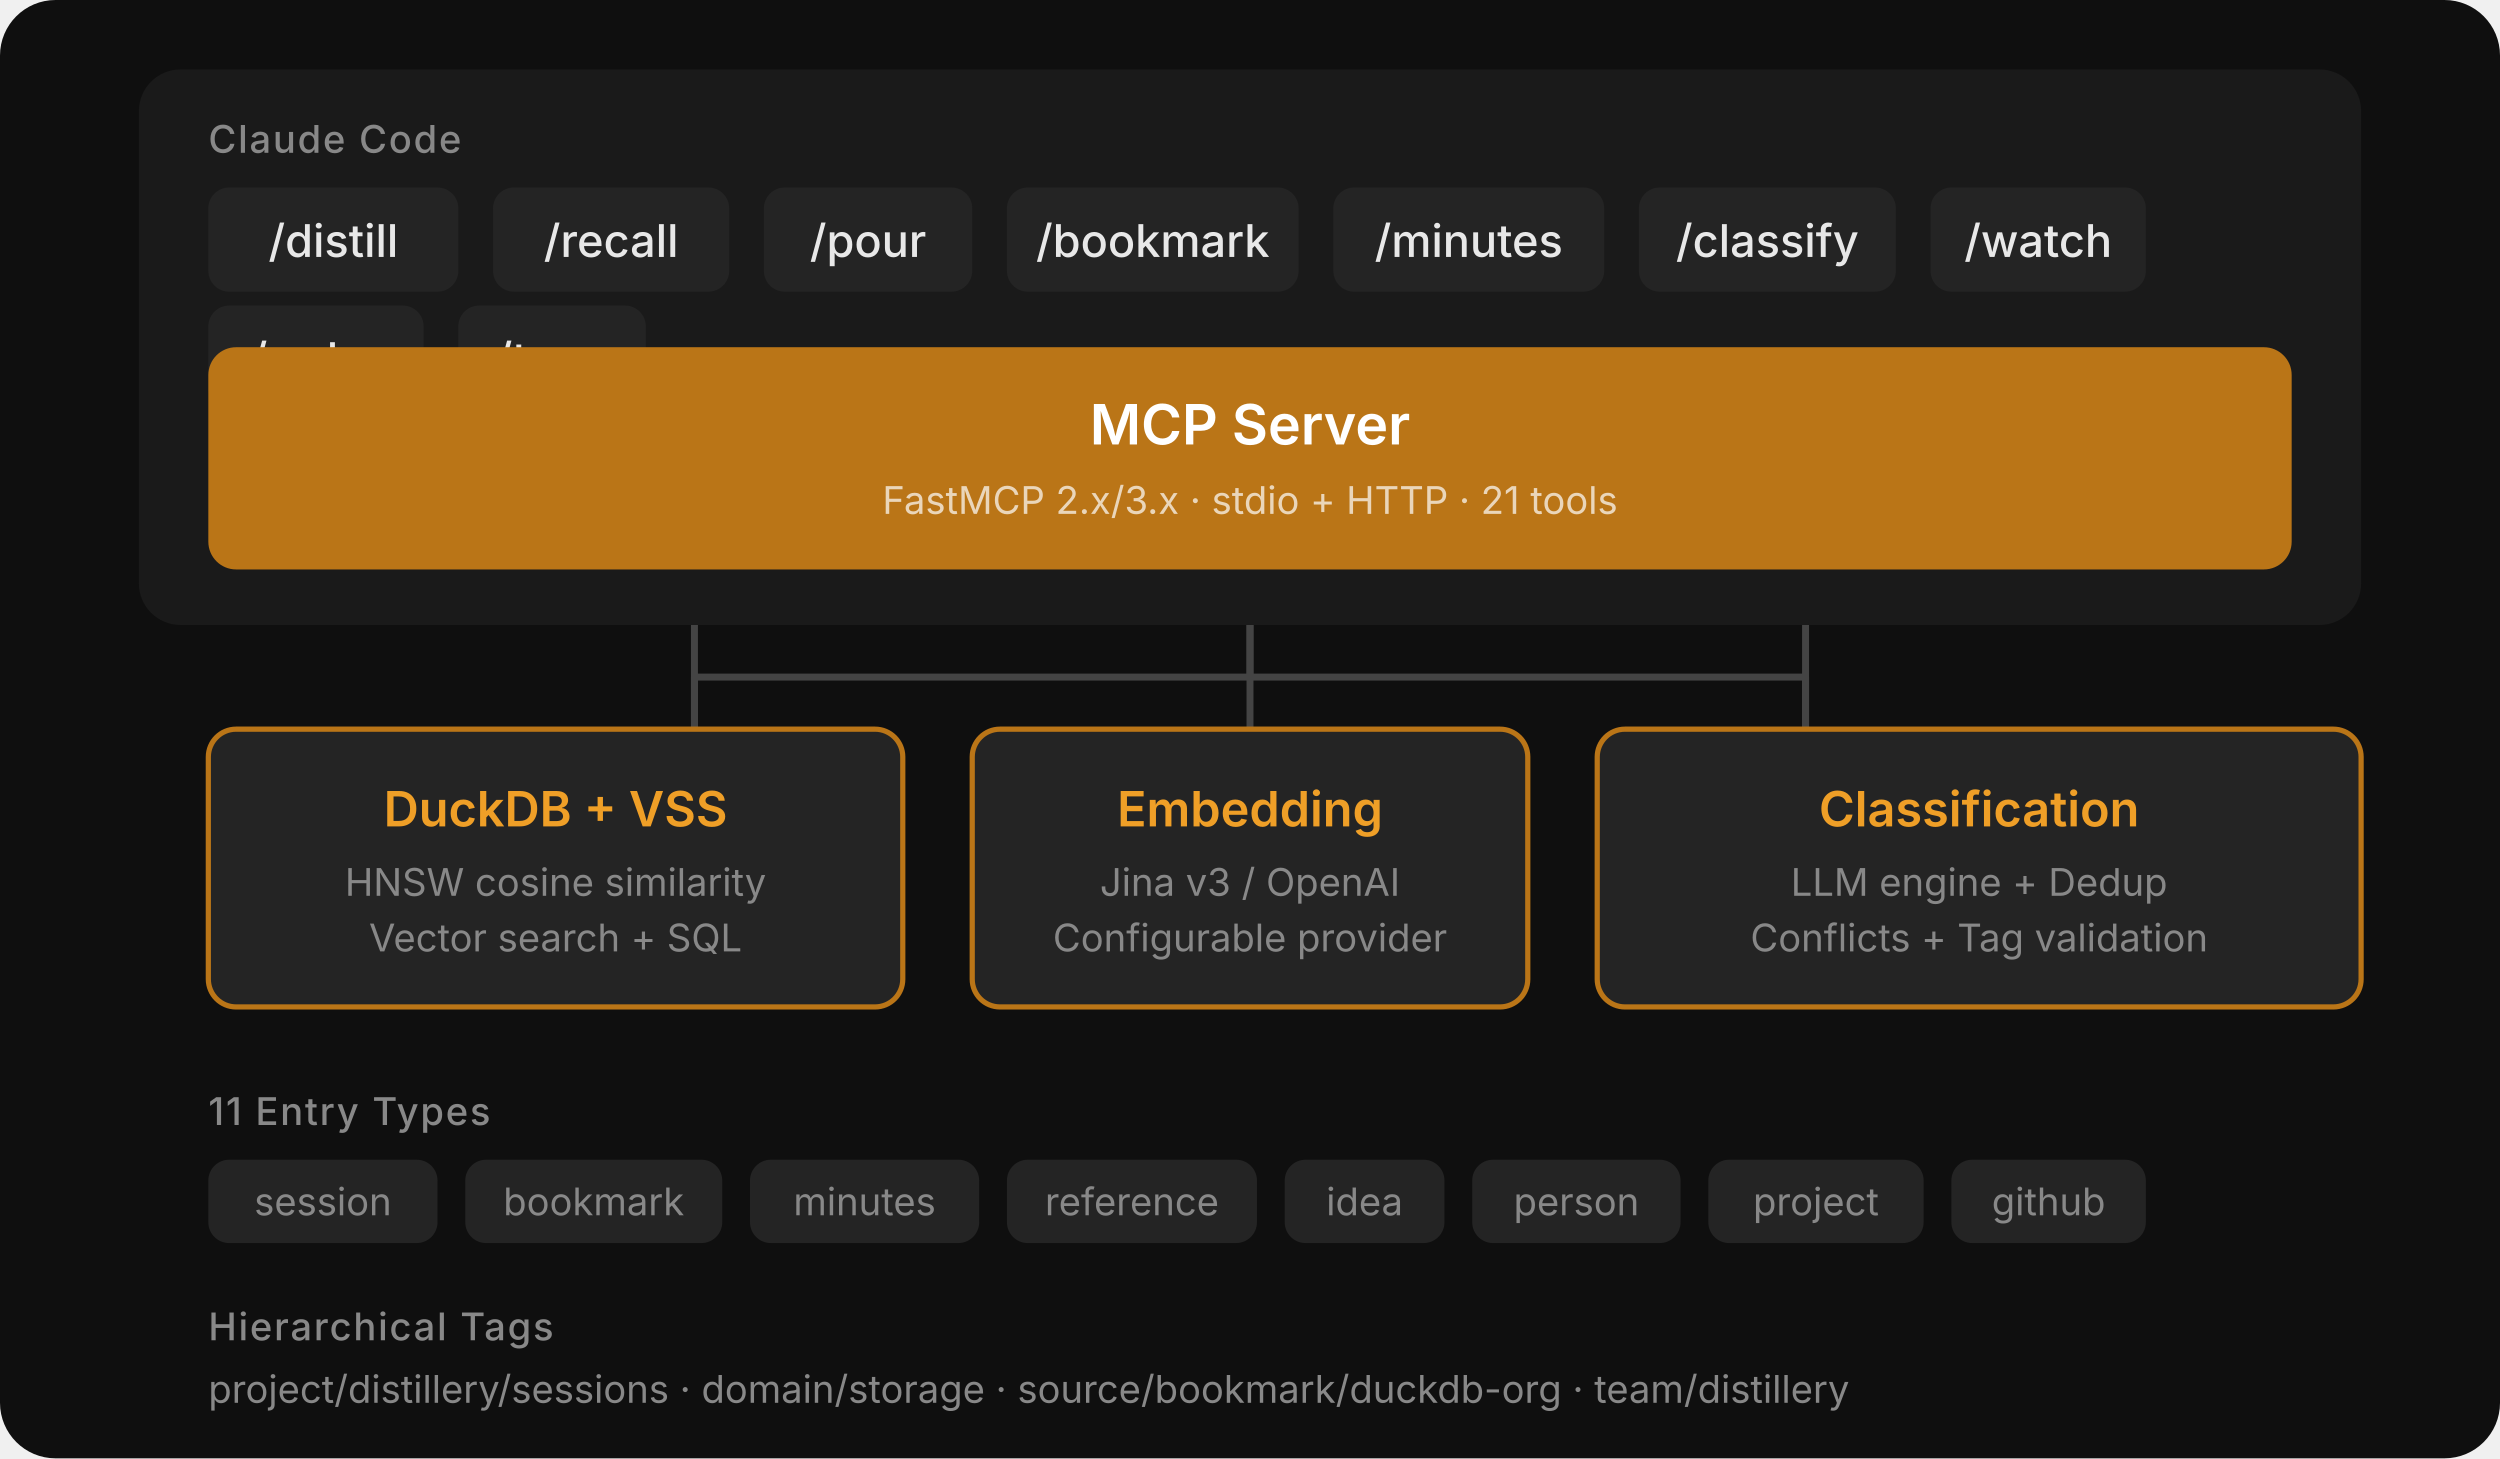
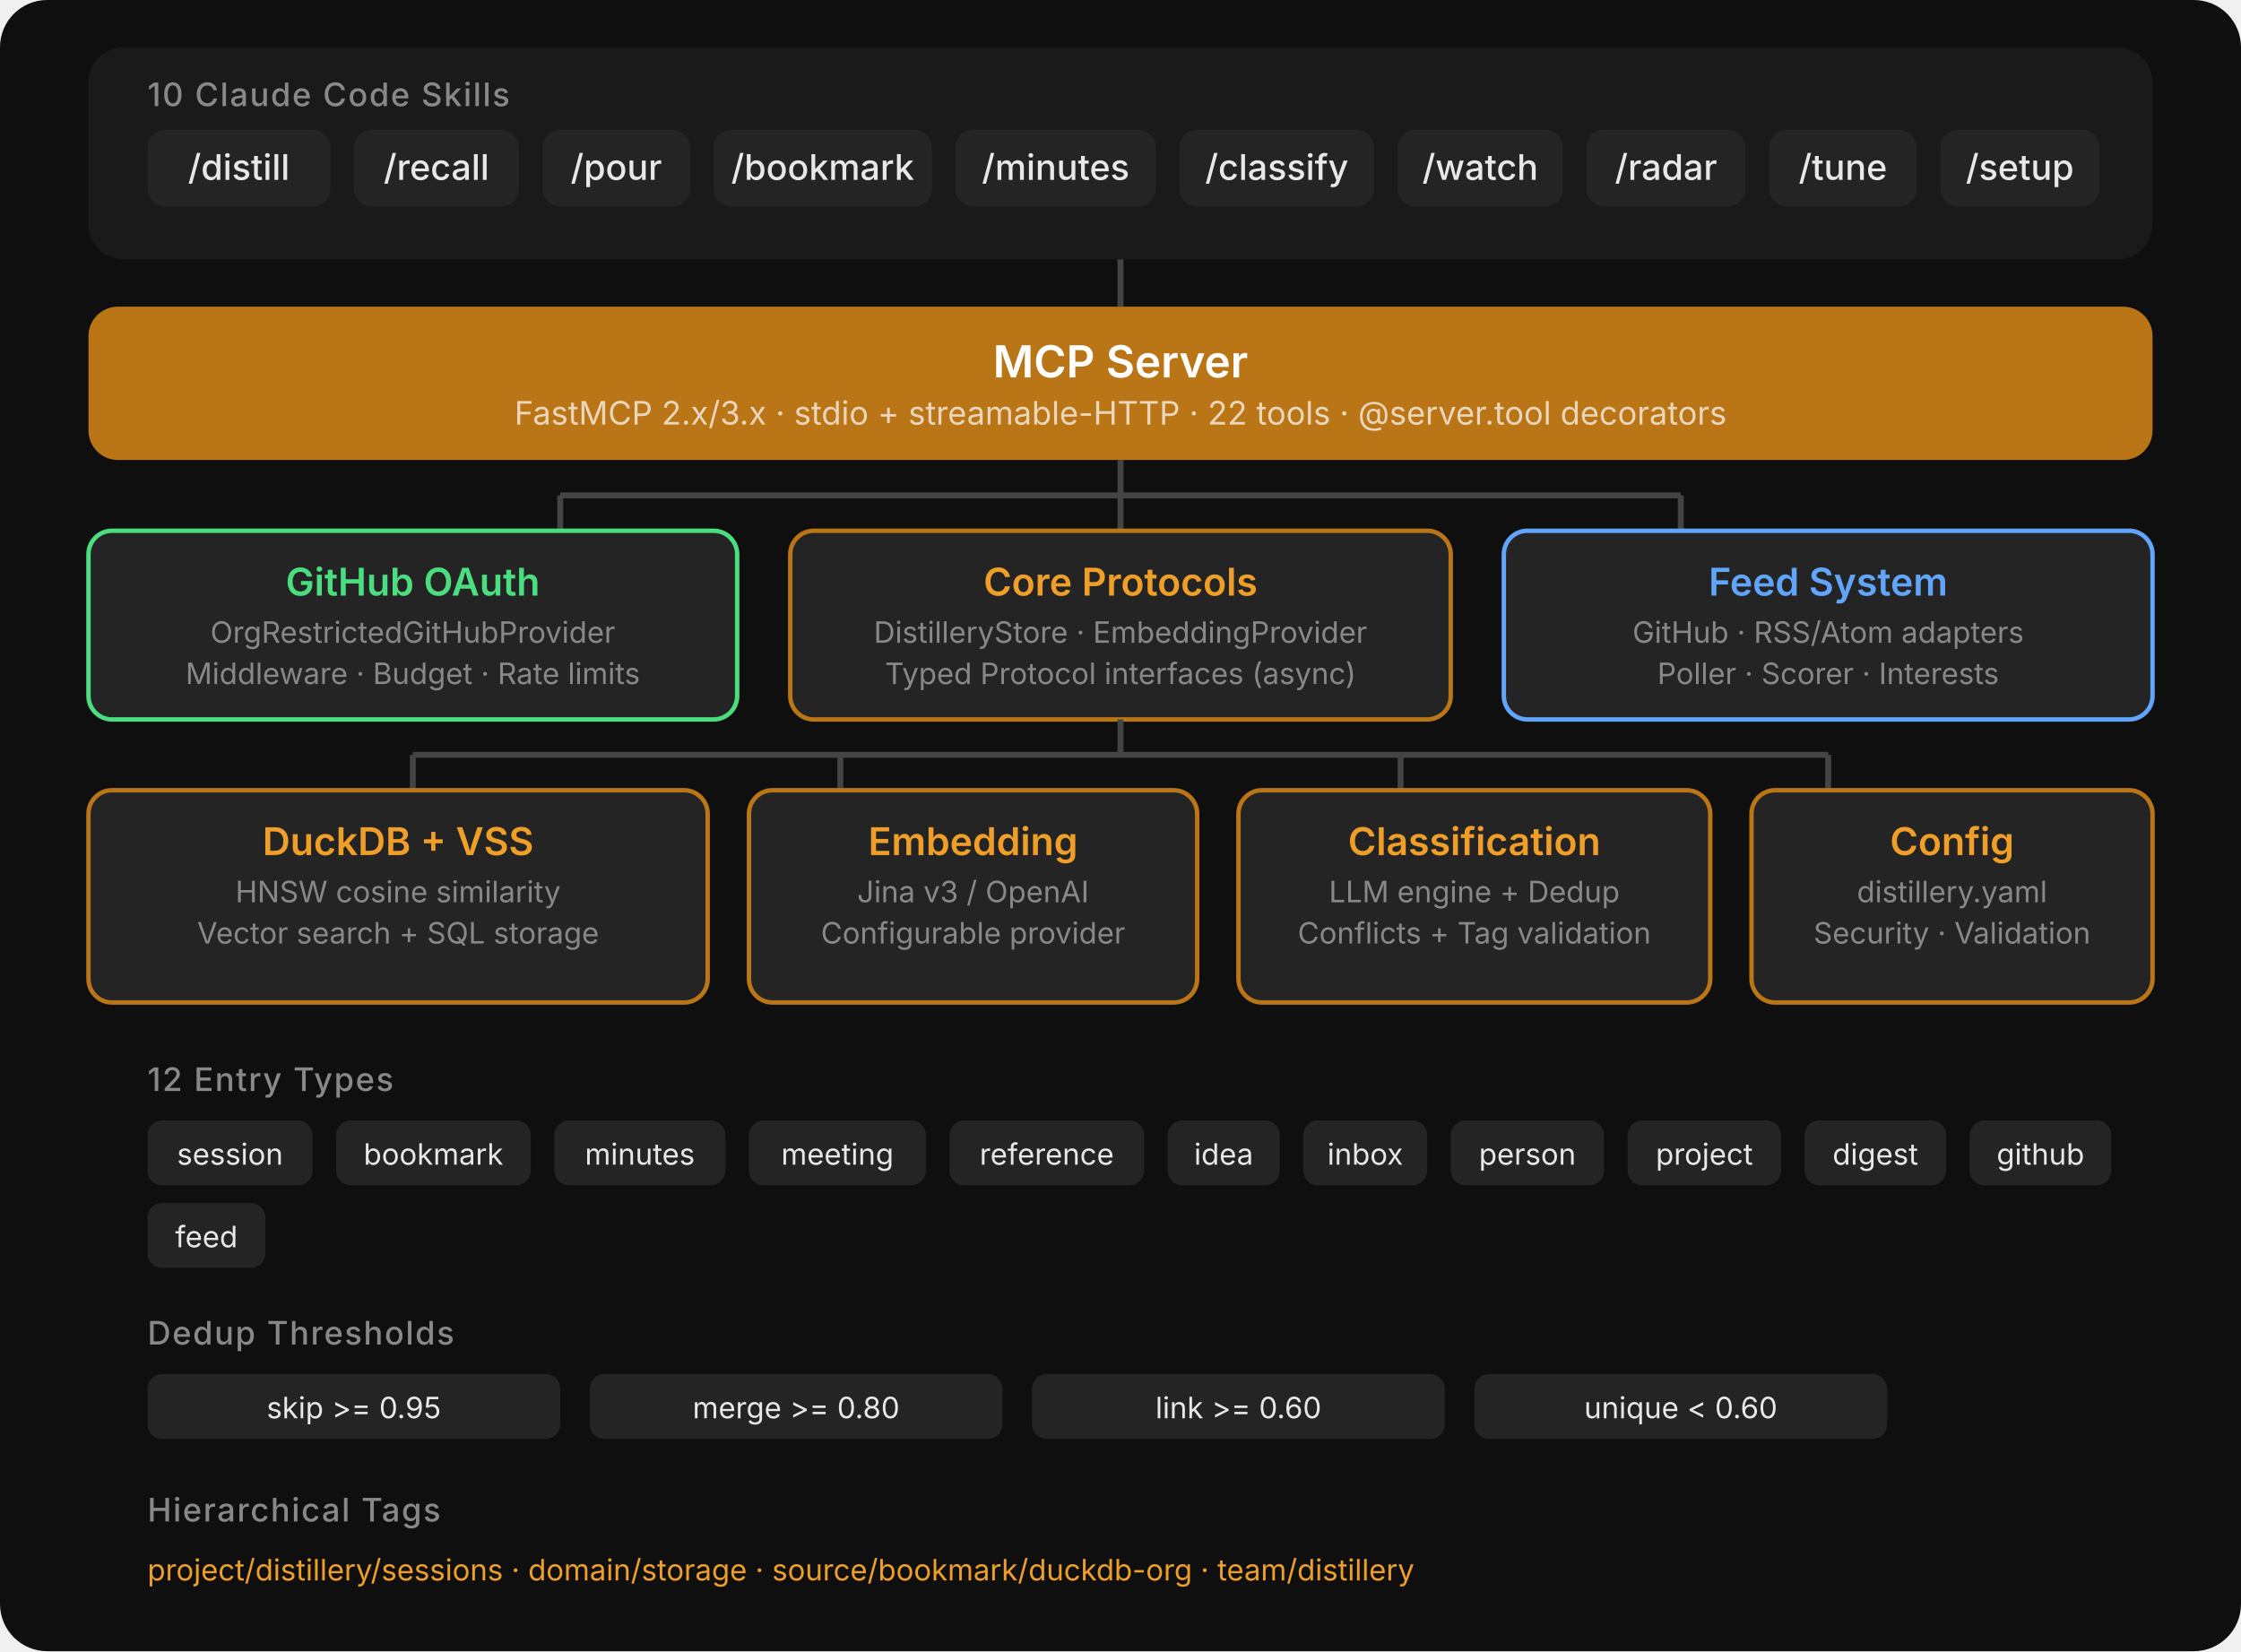
- <svg xmlns="http://www.w3.org/2000/svg" viewBox="0 0 720 420" font-family="Inter, -apple-system, system-ui, sans-serif">
+ <svg xmlns="http://www.w3.org/2000/svg" viewBox="0 0 760 560" font-family="Inter, -apple-system, system-ui, sans-serif">
  <defs>
    <style>
-       .layer-bg { fill: #1a1a1a; rx: 12; }
-       .layer-label { fill: #888; font-size: 11px; font-weight: 500; letter-spacing: 0.5px; text-transform: uppercase; }
-       .skill { fill: #242424; rx: 6; }
-       .skill-text { fill: #e8e8e8; font-size: 13px; font-weight: 500; }
-       .mcp-bg { fill: #BA7517; rx: 8; }
-       .mcp-title { fill: #fff; font-size: 16px; font-weight: 600; }
-       .mcp-sub { fill: rgba(255,255,255,0.7); font-size: 11px; }
-       .backend-bg { fill: #242424; stroke: #BA7517; stroke-width: 1.5; rx: 8; }
-       .backend-title { fill: #EF9F27; font-size: 14px; font-weight: 600; }
-       .backend-sub { fill: #888; font-size: 11px; }
-       .connector { stroke: #444; stroke-width: 2; }
+       .d-bg { fill: #0f0f0f; }
+       .d-layer { fill: #1a1a1a; }
+       .d-label { fill: #888; font-size: 11px; font-weight: 500; letter-spacing: 0.5px; text-transform: uppercase; }
+       .d-pill { fill: #242424; }
+       .d-pill-text { fill: #e8e8e8; font-size: 12px; font-weight: 500; }
+       .d-amber-bg { fill: #BA7517; }
+       .d-amber-text { fill: #EF9F27; }
+       .d-white { fill: #fff; font-size: 15px; font-weight: 600; }
+       .d-white-sub { fill: rgba(255,255,255,0.7); font-size: 11px; }
+       .d-box { fill: #242424; stroke: #BA7517; stroke-width: 1.5; }
+       .d-box-title { fill: #EF9F27; font-size: 13px; font-weight: 600; }
+       .d-box-sub { fill: #888; font-size: 10px; }
+       .d-line { stroke: #444; stroke-width: 2; }
+       .d-auth { fill: #242424; stroke: #4ade80; stroke-width: 1.5; }
+       .d-auth-title { fill: #4ade80; font-size: 13px; font-weight: 600; }
+       .d-feed { fill: #242424; stroke: #60a5fa; stroke-width: 1.5; }
+       .d-feed-title { fill: #60a5fa; font-size: 13px; font-weight: 600; }
+       .d-type-text { fill: #e8e8e8; font-size: 10px; }
+       .d-tag-text { fill: #EF9F27; font-size: 10px; }
    </style>
  </defs>
-   <rect width="720" height="420" fill="#0f0f0f" rx="16" />
-   <rect class="layer-bg" x="40" y="20" width="640" height="160" />
-   <text class="layer-label" x="60" y="44">Claude Code</text>
-   <rect class="skill" x="60" y="54" width="72" height="30" />
-   <text class="skill-text" x="96" y="74" text-anchor="middle">/distill</text>
-   <rect class="skill" x="142" y="54" width="68" height="30" />
-   <text class="skill-text" x="176" y="74" text-anchor="middle">/recall</text>
-   <rect class="skill" x="220" y="54" width="60" height="30" />
-   <text class="skill-text" x="250" y="74" text-anchor="middle">/pour</text>
-   <rect class="skill" x="290" y="54" width="84" height="30" />
-   <text class="skill-text" x="332" y="74" text-anchor="middle">/bookmark</text>
-   <rect class="skill" x="384" y="54" width="78" height="30" />
-   <text class="skill-text" x="423" y="74" text-anchor="middle">/minutes</text>
-   <rect class="skill" x="472" y="54" width="74" height="30" />
-   <text class="skill-text" x="509" y="74" text-anchor="middle">/classify</text>
-   <rect class="skill" x="556" y="54" width="62" height="30" />
-   <text class="skill-text" x="587" y="74" text-anchor="middle">/watch</text>
-   <rect class="skill" x="60" y="54" width="62" height="30" transform="translate(0,34)" />
-   <text class="skill-text" x="91" y="108" text-anchor="middle" font-size="11">/radar</text>
-   <rect class="skill" x="132" y="54" width="54" height="30" transform="translate(0,34)" />
-   <text class="skill-text" x="159" y="108" text-anchor="middle" font-size="11">/tune</text>
-   <rect class="mcp-bg" x="60" y="100" width="600" height="64" />
-   <text class="mcp-title" x="360" y="128" text-anchor="middle">MCP Server</text>
-   <text class="mcp-sub" x="360" y="148" text-anchor="middle">FastMCP 2.x/3.x  ·  stdio + HTTP  ·  21 tools</text>
-   <line class="connector" x1="200" y1="180" x2="200" y2="210" />
-   <line class="connector" x1="360" y1="180" x2="360" y2="210" />
-   <line class="connector" x1="520" y1="180" x2="520" y2="210" />
-   <line class="connector" x1="360" y1="180" x2="360" y2="195" />
-   <line class="connector" x1="200" y1="195" x2="520" y2="195" />
-   <line class="connector" x1="200" y1="195" x2="200" y2="210" />
-   <line class="connector" x1="520" y1="195" x2="520" y2="210" />
-   <rect class="backend-bg" x="60" y="210" width="200" height="80" />
-   <text class="backend-title" x="160" y="238" text-anchor="middle">DuckDB + VSS</text>
-   <text class="backend-sub" x="160" y="258" text-anchor="middle">HNSW cosine similarity</text>
-   <text class="backend-sub" x="160" y="274" text-anchor="middle">Vector search + SQL</text>
-   <rect class="backend-bg" x="280" y="210" width="160" height="80" />
-   <text class="backend-title" x="360" y="238" text-anchor="middle">Embedding</text>
-   <text class="backend-sub" x="360" y="258" text-anchor="middle">Jina v3 / OpenAI</text>
-   <text class="backend-sub" x="360" y="274" text-anchor="middle">Configurable provider</text>
-   <rect class="backend-bg" x="460" y="210" width="220" height="80" />
-   <text class="backend-title" x="570" y="238" text-anchor="middle">Classification</text>
-   <text class="backend-sub" x="570" y="258" text-anchor="middle">LLM engine + Dedup</text>
-   <text class="backend-sub" x="570" y="274" text-anchor="middle">Conflicts + Tag validation</text>
-   <text class="layer-label" x="60" y="324">11 Entry Types</text>
-   <rect class="skill" x="60" y="334" width="66" height="24" />
-   <text class="backend-sub" x="93" y="350" text-anchor="middle" fill="#e8e8e8">session</text>
-   <rect class="skill" x="134" y="334" width="74" height="24" />
-   <text class="backend-sub" x="171" y="350" text-anchor="middle" fill="#e8e8e8">bookmark</text>
-   <rect class="skill" x="216" y="334" width="66" height="24" />
-   <text class="backend-sub" x="249" y="350" text-anchor="middle" fill="#e8e8e8">minutes</text>
-   <rect class="skill" x="290" y="334" width="72" height="24" />
-   <text class="backend-sub" x="326" y="350" text-anchor="middle" fill="#e8e8e8">reference</text>
-   <rect class="skill" x="370" y="334" width="46" height="24" />
-   <text class="backend-sub" x="393" y="350" text-anchor="middle" fill="#e8e8e8">idea</text>
-   <rect class="skill" x="424" y="334" width="60" height="24" />
-   <text class="backend-sub" x="454" y="350" text-anchor="middle" fill="#e8e8e8">person</text>
-   <rect class="skill" x="492" y="334" width="62" height="24" />
-   <text class="backend-sub" x="523" y="350" text-anchor="middle" fill="#e8e8e8">project</text>
-   <rect class="skill" x="562" y="334" width="56" height="24" />
-   <text class="backend-sub" x="590" y="350" text-anchor="middle" fill="#e8e8e8">github</text>
-   <text class="layer-label" x="60" y="386">Hierarchical Tags</text>
-   <text class="backend-sub" x="60" y="404" fill="#EF9F27">project/distillery/sessions  ·  domain/storage  ·  source/bookmark/duckdb-org  ·  team/distillery</text>
+   <rect class="d-bg" width="760" height="560" rx="16" />
+   <rect class="d-layer" x="30" y="16" width="700" height="72" rx="12" />
+   <text class="d-label" x="50" y="36">10 Claude Code Skills</text>
+   <rect class="d-pill" x="50" y="44" width="62" height="26" rx="6" />
+   <text class="d-pill-text" x="81" y="61" text-anchor="middle">/distill</text>
+   <rect class="d-pill" x="120" y="44" width="56" height="26" rx="6" />
+   <text class="d-pill-text" x="148" y="61" text-anchor="middle">/recall</text>
+   <rect class="d-pill" x="184" y="44" width="50" height="26" rx="6" />
+   <text class="d-pill-text" x="209" y="61" text-anchor="middle">/pour</text>
+   <rect class="d-pill" x="242" y="44" width="74" height="26" rx="6" />
+   <text class="d-pill-text" x="279" y="61" text-anchor="middle">/bookmark</text>
+   <rect class="d-pill" x="324" y="44" width="68" height="26" rx="6" />
+   <text class="d-pill-text" x="358" y="61" text-anchor="middle">/minutes</text>
+   <rect class="d-pill" x="400" y="44" width="66" height="26" rx="6" />
+   <text class="d-pill-text" x="433" y="61" text-anchor="middle">/classify</text>
+   <rect class="d-pill" x="474" y="44" width="56" height="26" rx="6" />
+   <text class="d-pill-text" x="502" y="61" text-anchor="middle">/watch</text>
+   <rect class="d-pill" x="538" y="44" width="54" height="26" rx="6" />
+   <text class="d-pill-text" x="565" y="61" text-anchor="middle">/radar</text>
+   <rect class="d-pill" x="600" y="44" width="50" height="26" rx="6" />
+   <text class="d-pill-text" x="625" y="61" text-anchor="middle">/tune</text>
+   <rect class="d-pill" x="658" y="44" width="54" height="26" rx="6" />
+   <text class="d-pill-text" x="685" y="61" text-anchor="middle">/setup</text>
+   <line class="d-line" x1="380" y1="88" x2="380" y2="104" />
+   <rect class="d-amber-bg" x="30" y="104" width="700" height="52" rx="10" />
+   <text class="d-white" x="380" y="128" text-anchor="middle">MCP Server</text>
+   <text class="d-white-sub" x="380" y="144" text-anchor="middle">FastMCP 2.x/3.x  ·  stdio + streamable-HTTP  ·  22 tools  ·  @server.tool decorators</text>
+   <line class="d-line" x1="380" y1="156" x2="380" y2="168" />
+   <line class="d-line" x1="190" y1="168" x2="570" y2="168" />
+   <line class="d-line" x1="190" y1="168" x2="190" y2="180" />
+   <line class="d-line" x1="380" y1="168" x2="380" y2="180" />
+   <line class="d-line" x1="570" y1="168" x2="570" y2="180" />
+   <rect class="d-auth" x="30" y="180" width="220" height="64" rx="8" />
+   <text class="d-auth-title" x="140" y="202" text-anchor="middle">GitHub OAuth</text>
+   <text class="d-box-sub" x="140" y="218" text-anchor="middle">OrgRestrictedGitHubProvider</text>
+   <text class="d-box-sub" x="140" y="232" text-anchor="middle">Middleware · Budget · Rate limits</text>
+   <rect class="d-box" x="268" y="180" width="224" height="64" rx="8" />
+   <text class="d-box-title" x="380" y="202" text-anchor="middle">Core Protocols</text>
+   <text class="d-box-sub" x="380" y="218" text-anchor="middle">DistilleryStore · EmbeddingProvider</text>
+   <text class="d-box-sub" x="380" y="232" text-anchor="middle">Typed Protocol interfaces (async)</text>
+   <rect class="d-feed" x="510" y="180" width="220" height="64" rx="8" />
+   <text class="d-feed-title" x="620" y="202" text-anchor="middle">Feed System</text>
+   <text class="d-box-sub" x="620" y="218" text-anchor="middle">GitHub · RSS/Atom adapters</text>
+   <text class="d-box-sub" x="620" y="232" text-anchor="middle">Poller · Scorer · Interests</text>
+   <line class="d-line" x1="380" y1="244" x2="380" y2="256" />
+   <line class="d-line" x1="140" y1="256" x2="620" y2="256" />
+   <line class="d-line" x1="140" y1="256" x2="140" y2="268" />
+   <line class="d-line" x1="285" y1="256" x2="285" y2="268" />
+   <line class="d-line" x1="475" y1="256" x2="475" y2="268" />
+   <line class="d-line" x1="620" y1="256" x2="620" y2="268" />
+   <rect class="d-box" x="30" y="268" width="210" height="72" rx="8" />
+   <text class="d-box-title" x="135" y="290" text-anchor="middle">DuckDB + VSS</text>
+   <text class="d-box-sub" x="135" y="306" text-anchor="middle">HNSW cosine similarity</text>
+   <text class="d-box-sub" x="135" y="320" text-anchor="middle">Vector search + SQL storage</text>
+   <rect class="d-box" x="254" y="268" width="152" height="72" rx="8" />
+   <text class="d-box-title" x="330" y="290" text-anchor="middle">Embedding</text>
+   <text class="d-box-sub" x="330" y="306" text-anchor="middle">Jina v3 / OpenAI</text>
+   <text class="d-box-sub" x="330" y="320" text-anchor="middle">Configurable provider</text>
+   <rect class="d-box" x="420" y="268" width="160" height="72" rx="8" />
+   <text class="d-box-title" x="500" y="290" text-anchor="middle">Classification</text>
+   <text class="d-box-sub" x="500" y="306" text-anchor="middle">LLM engine + Dedup</text>
+   <text class="d-box-sub" x="500" y="320" text-anchor="middle">Conflicts + Tag validation</text>
+   <rect class="d-box" x="594" y="268" width="136" height="72" rx="8" />
+   <text class="d-box-title" x="662" y="290" text-anchor="middle">Config</text>
+   <text class="d-box-sub" x="662" y="306" text-anchor="middle">distillery.yaml</text>
+   <text class="d-box-sub" x="662" y="320" text-anchor="middle">Security · Validation</text>
+   <text class="d-label" x="50" y="370">12 Entry Types</text>
+   <rect class="d-pill" x="50" y="380" width="56" height="22" rx="5" />
+   <text class="d-type-text" x="78" y="395" text-anchor="middle">session</text>
+   <rect class="d-pill" x="114" y="380" width="66" height="22" rx="5" />
+   <text class="d-type-text" x="147" y="395" text-anchor="middle">bookmark</text>
+   <rect class="d-pill" x="188" y="380" width="58" height="22" rx="5" />
+   <text class="d-type-text" x="217" y="395" text-anchor="middle">minutes</text>
+   <rect class="d-pill" x="254" y="380" width="60" height="22" rx="5" />
+   <text class="d-type-text" x="284" y="395" text-anchor="middle">meeting</text>
+   <rect class="d-pill" x="322" y="380" width="66" height="22" rx="5" />
+   <text class="d-type-text" x="355" y="395" text-anchor="middle">reference</text>
+   <rect class="d-pill" x="396" y="380" width="38" height="22" rx="5" />
+   <text class="d-type-text" x="415" y="395" text-anchor="middle">idea</text>
+   <rect class="d-pill" x="442" y="380" width="42" height="22" rx="5" />
+   <text class="d-type-text" x="463" y="395" text-anchor="middle">inbox</text>
+   <rect class="d-pill" x="492" y="380" width="52" height="22" rx="5" />
+   <text class="d-type-text" x="518" y="395" text-anchor="middle">person</text>
+   <rect class="d-pill" x="552" y="380" width="52" height="22" rx="5" />
+   <text class="d-type-text" x="578" y="395" text-anchor="middle">project</text>
+   <rect class="d-pill" x="612" y="380" width="48" height="22" rx="5" />
+   <text class="d-type-text" x="636" y="395" text-anchor="middle">digest</text>
+   <rect class="d-pill" x="668" y="380" width="48" height="22" rx="5" />
+   <text class="d-type-text" x="692" y="395" text-anchor="middle">github</text>
+   <rect class="d-pill" x="50" y="408" width="40" height="22" rx="5" />
+   <text class="d-type-text" x="70" y="423" text-anchor="middle">feed</text>
+   <text class="d-label" x="50" y="456">Dedup Thresholds</text>
+   <rect class="d-pill" x="50" y="466" width="140" height="22" rx="5" />
+   <text class="d-type-text" x="120" y="481" text-anchor="middle">skip &gt;= 0.95</text>
+   <rect class="d-pill" x="200" y="466" width="140" height="22" rx="5" />
+   <text class="d-type-text" x="270" y="481" text-anchor="middle">merge &gt;= 0.80</text>
+   <rect class="d-pill" x="350" y="466" width="140" height="22" rx="5" />
+   <text class="d-type-text" x="420" y="481" text-anchor="middle">link &gt;= 0.60</text>
+   <rect class="d-pill" x="500" y="466" width="140" height="22" rx="5" />
+   <text class="d-type-text" x="570" y="481" text-anchor="middle">unique &lt; 0.60</text>
+   <text class="d-label" x="50" y="516">Hierarchical Tags</text>
+   <text class="d-tag-text" x="50" y="536">project/distillery/sessions  ·  domain/storage  ·  source/bookmark/duckdb-org  ·  team/distillery</text>
</svg>
